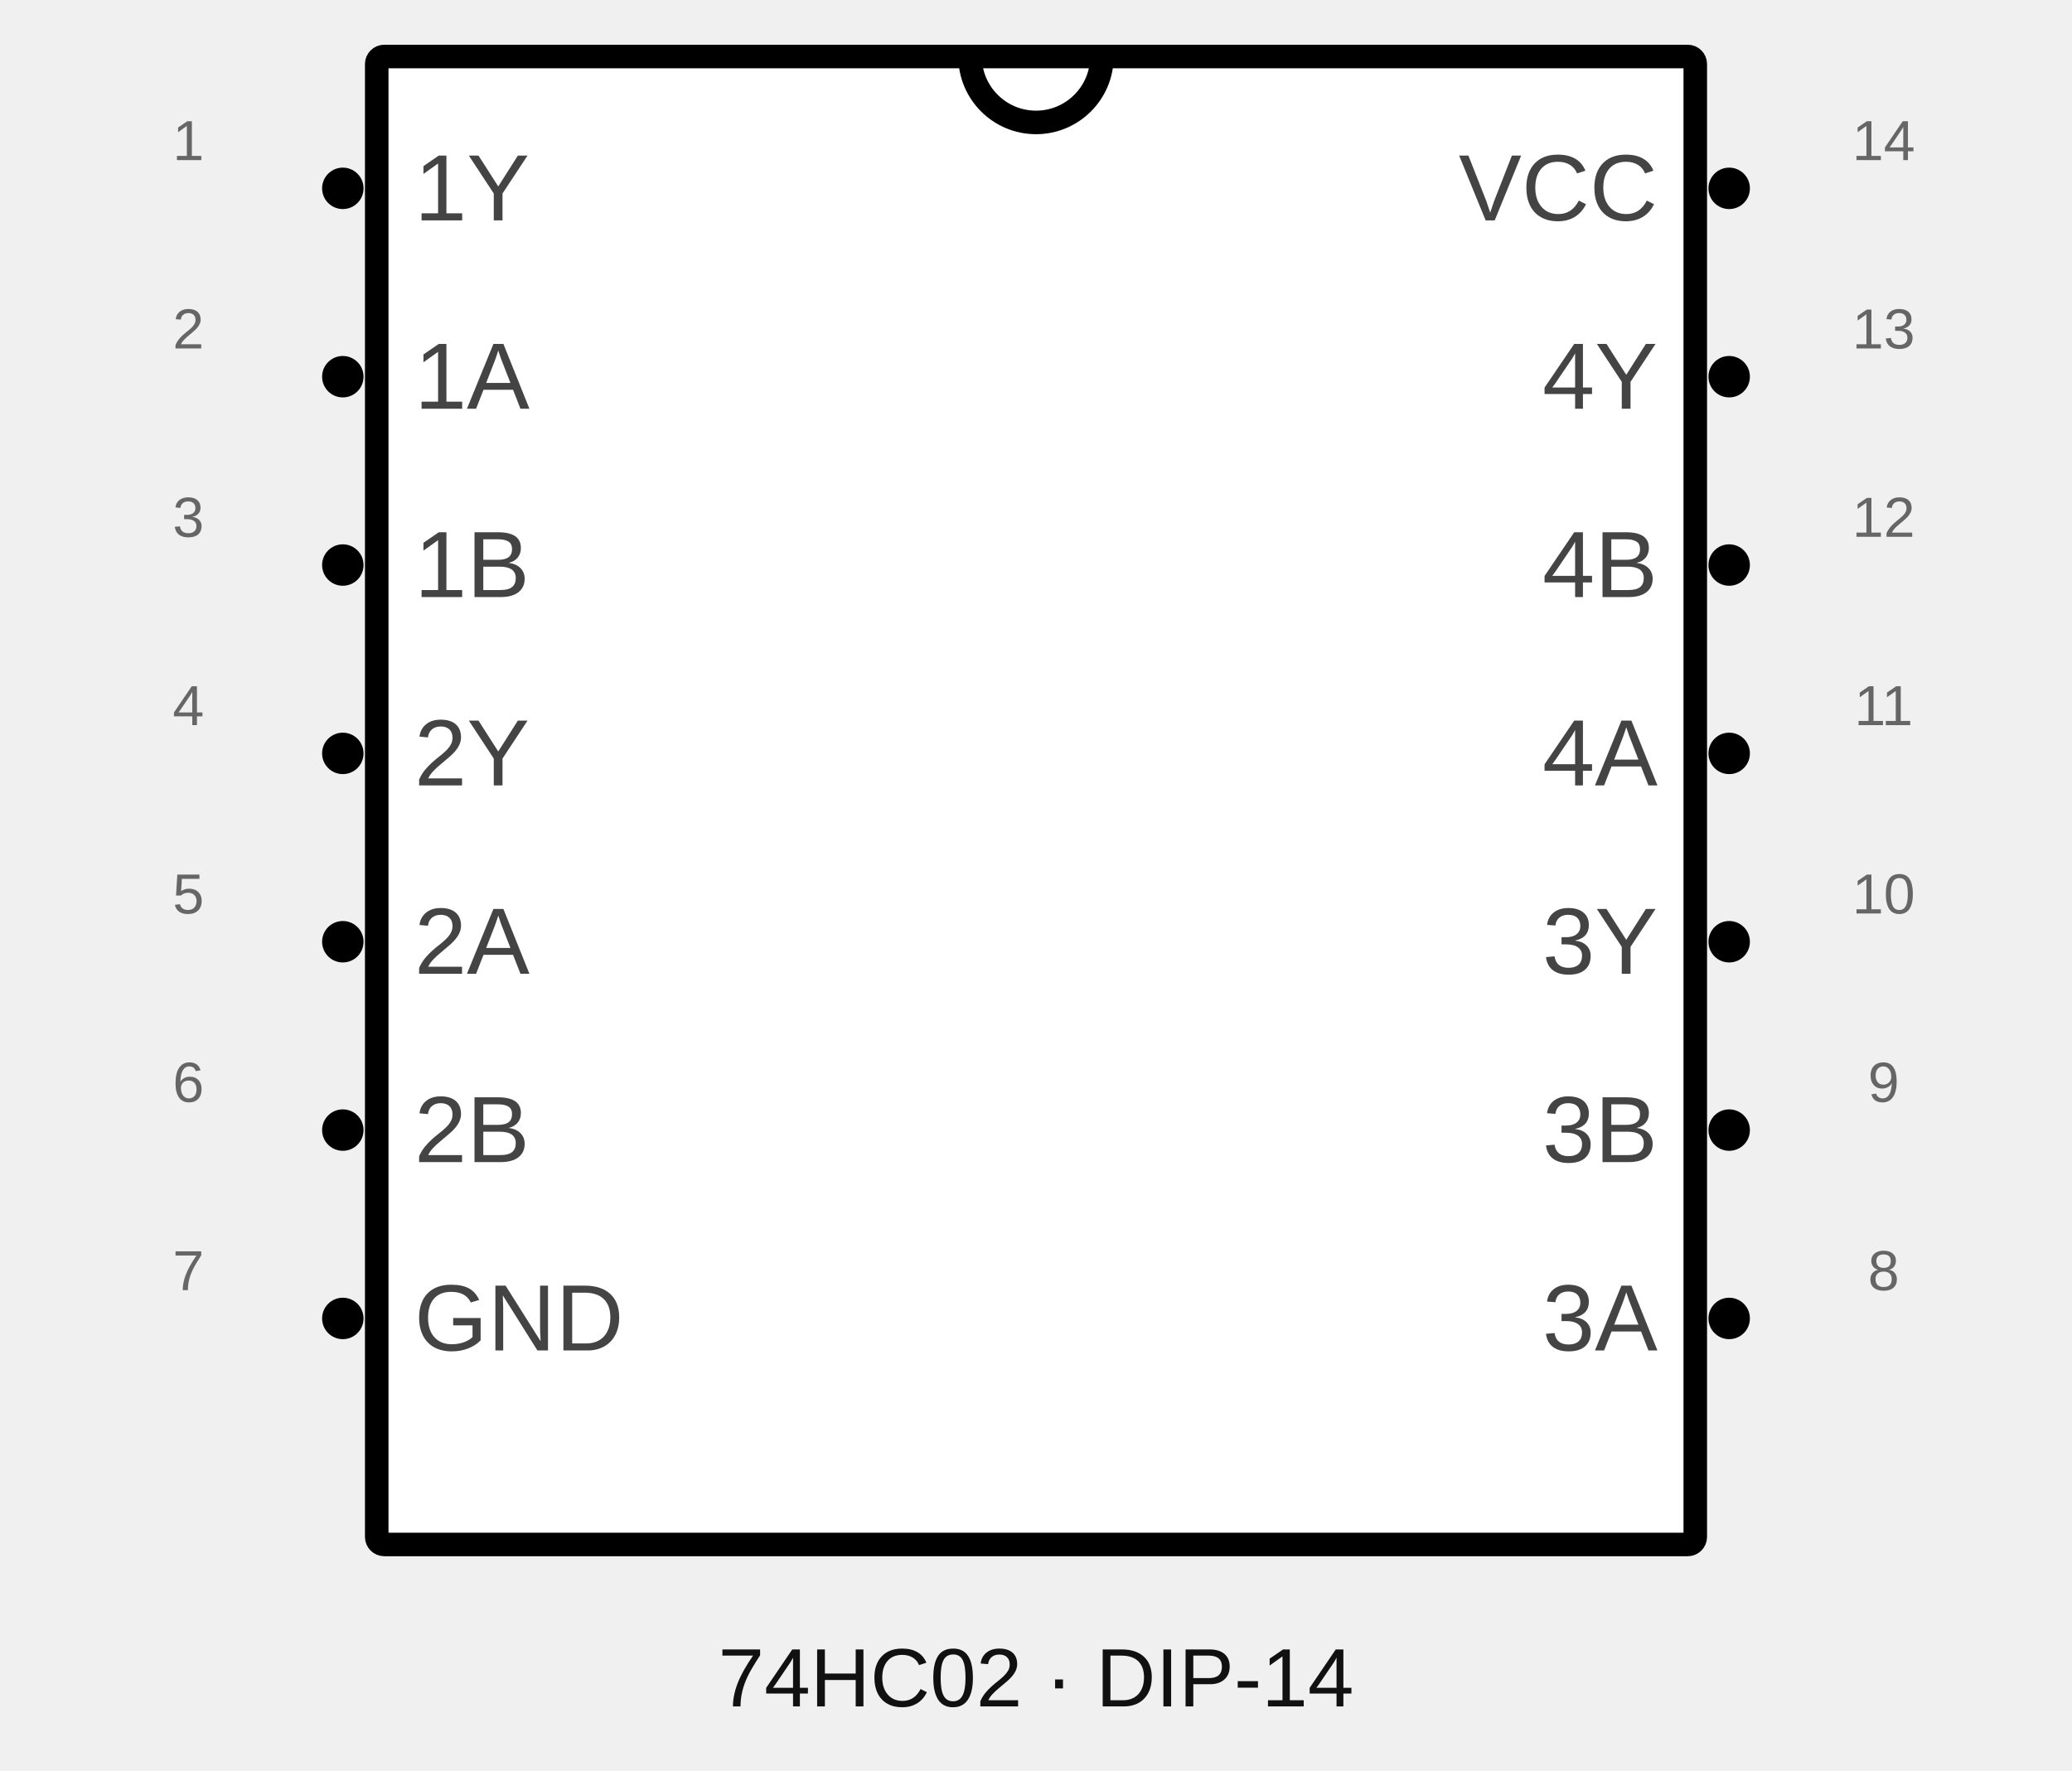
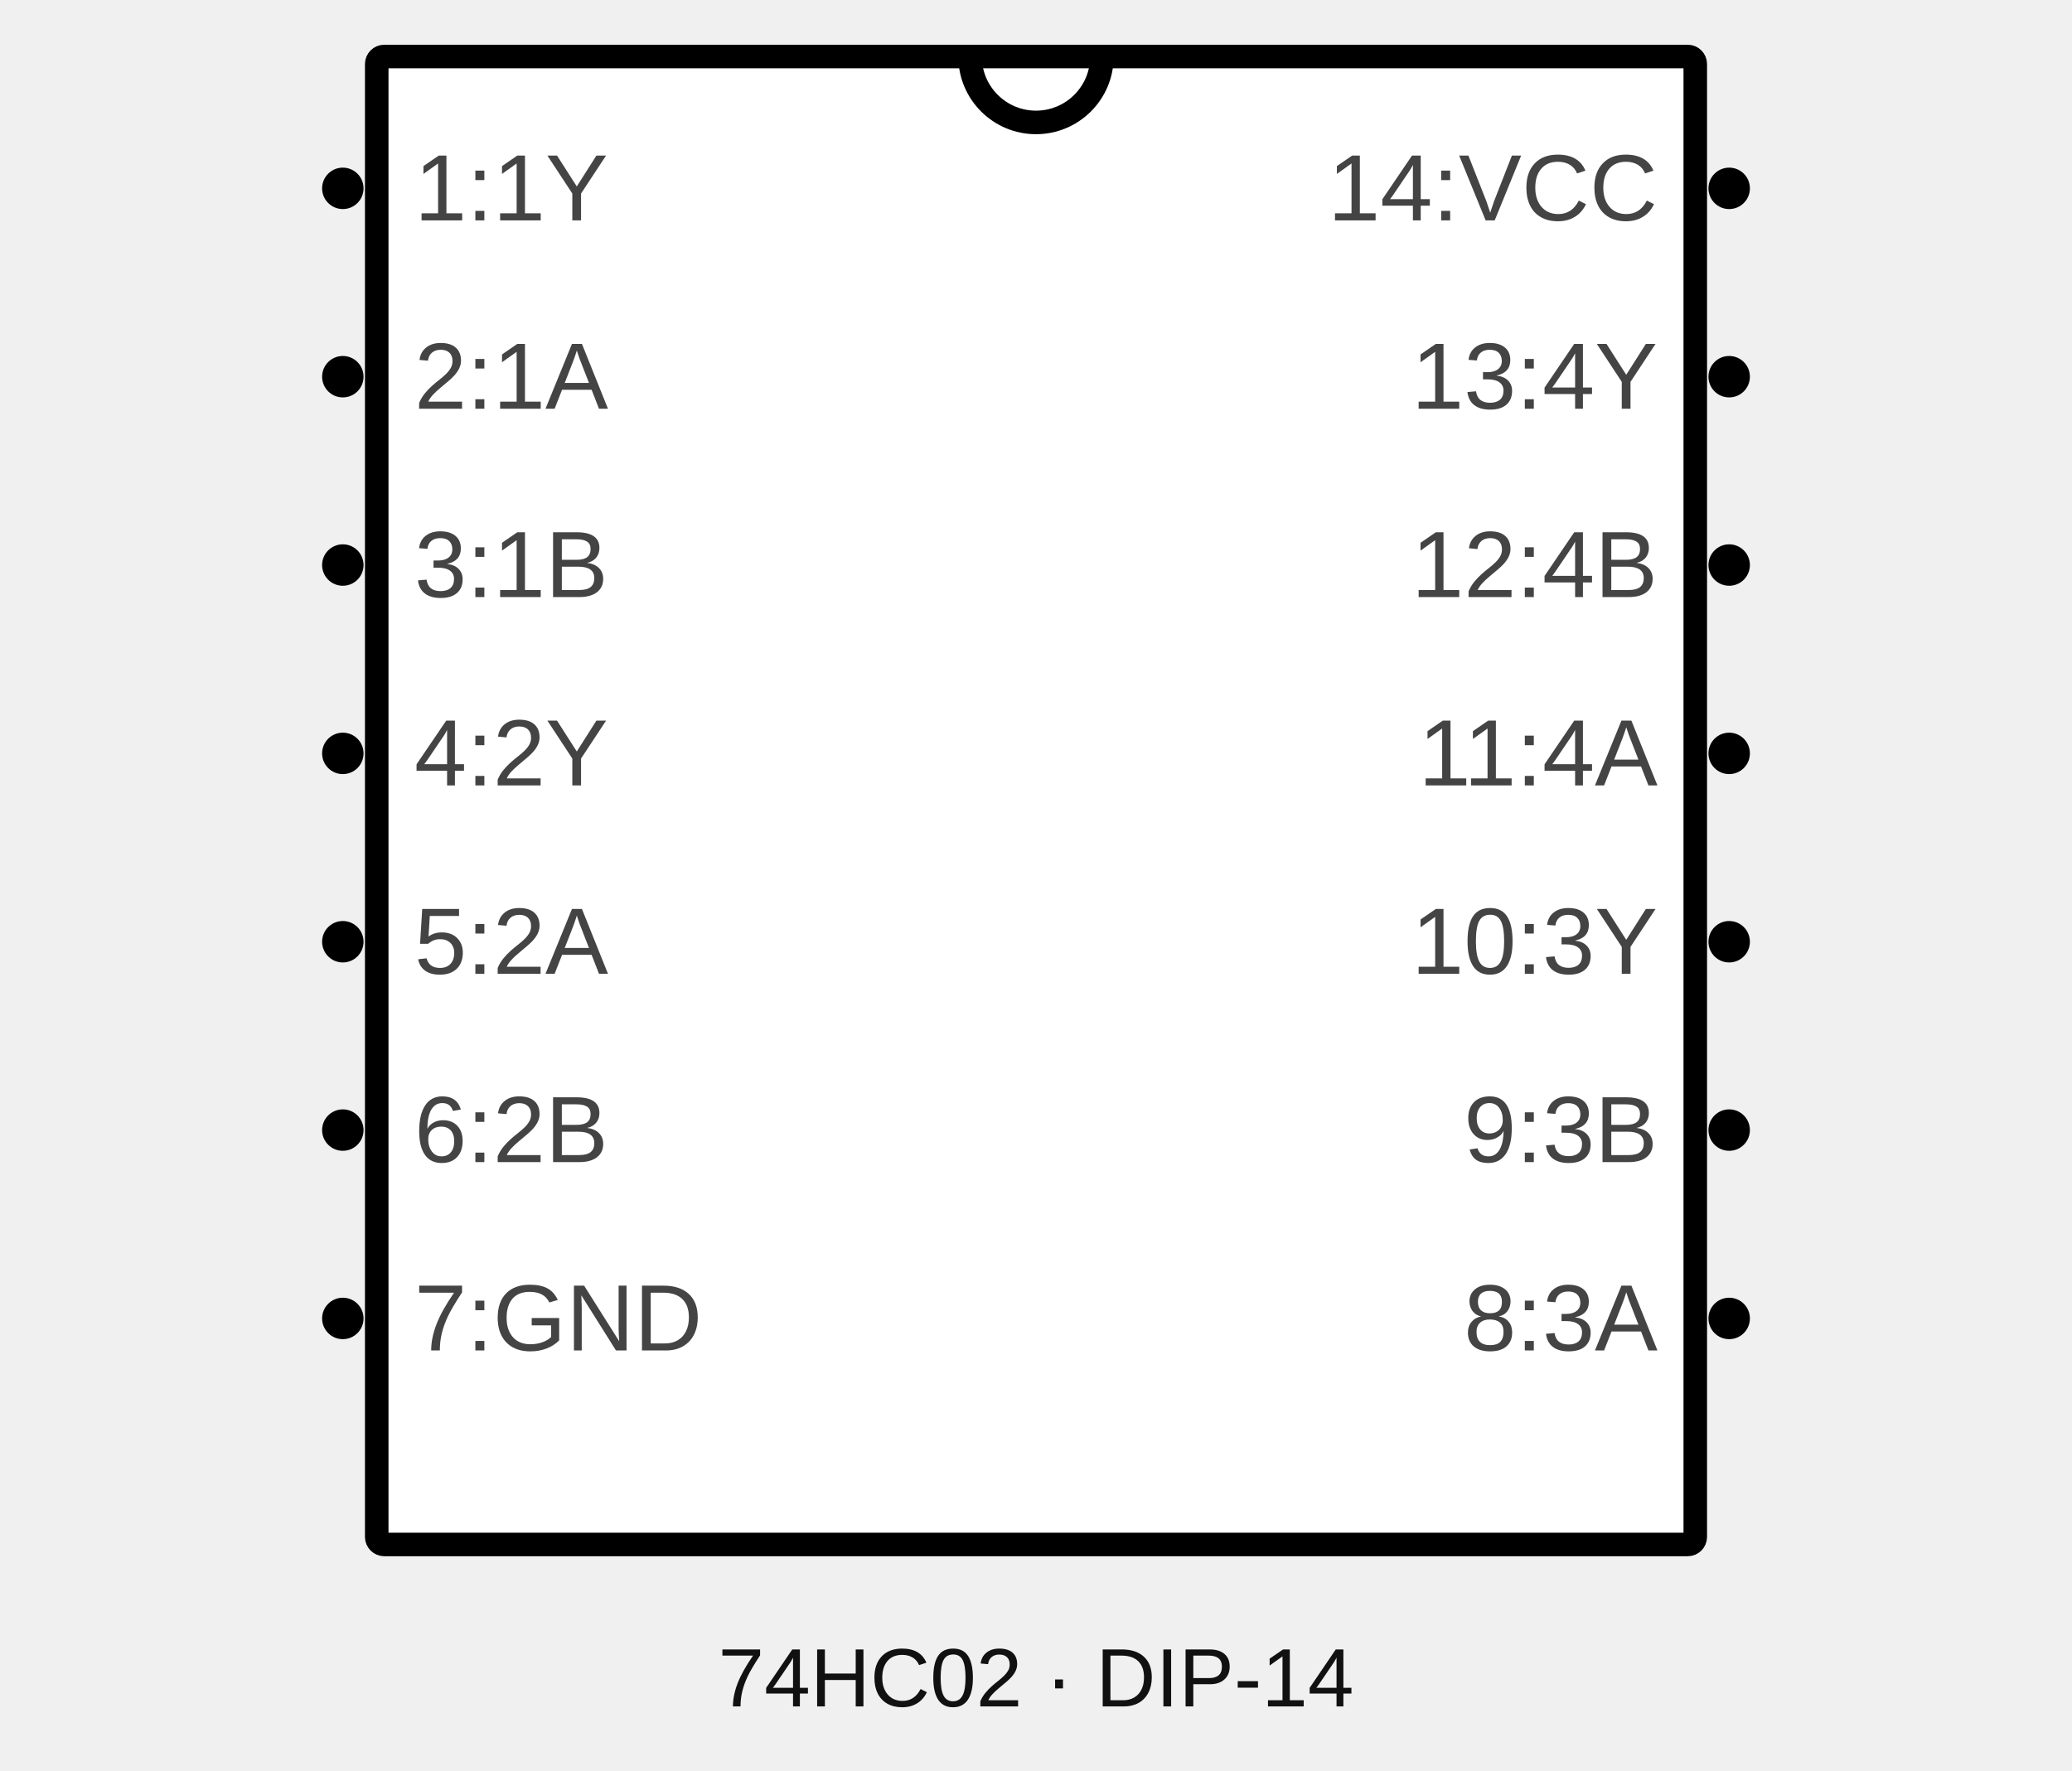
<svg xmlns="http://www.w3.org/2000/svg" viewBox="0 0 1100 940" role="img" aria-labelledby="title desc">
  <style>.body{fill:#fff;stroke:#000;stroke-width:12.5}.lead{stroke:#787878;stroke-width:9.72;stroke-linecap:round}.node{fill:#000}.pin{fill:none;stroke:none}.name{font:50px "Droid Sans",Arial,sans-serif;fill:#444}.number{font:30px "Droid Sans",Arial,sans-serif;fill:#666}.title{font:44px "Droid Sans",Arial,sans-serif;fill:#111}</style>
  <text class="title" x="550" y="906" text-anchor="middle">74HC02 · DIP-14</text>
  <rect class="body" x="200" y="30" width="700" height="790" rx="4" />
  <path d="M515.0 30a35 35 0 0 0 70 0" fill="none" stroke="#000" stroke-width="12.5" />
-   <circle class="node" cx="182" cy="100" r="11" />
+   <circle class="node" id="connector0node" data-pin-number="1" data-pin-name="1Y" data-direction="output" data-component-selector="@1" cx="182" cy="100" r="11" />
  <rect class="pin" id="connector0pin" data-pin-number="1" data-pin-name="1Y" data-direction="output" x="5" y="95" width="195" height="10" />
-   <text class="name" x="220" y="117" text-anchor="start">1Y</text>
-   <text class="number" x="100" y="85" text-anchor="middle">1</text>
-   <circle class="node" cx="182" cy="200" r="11" />
+   <text class="name" x="220" y="117" text-anchor="start">1:1Y</text>
+   <circle class="node" id="connector1node" data-pin-number="2" data-pin-name="1A" data-direction="input" data-component-selector="@2" cx="182" cy="200" r="11" />
  <rect class="pin" id="connector1pin" data-pin-number="2" data-pin-name="1A" data-direction="input" x="5" y="195" width="195" height="10" />
-   <text class="name" x="220" y="217" text-anchor="start">1A</text>
-   <text class="number" x="100" y="185" text-anchor="middle">2</text>
-   <circle class="node" cx="182" cy="300" r="11" />
+   <text class="name" x="220" y="217" text-anchor="start">2:1A</text>
+   <circle class="node" id="connector2node" data-pin-number="3" data-pin-name="1B" data-direction="input" data-component-selector="@3" cx="182" cy="300" r="11" />
  <rect class="pin" id="connector2pin" data-pin-number="3" data-pin-name="1B" data-direction="input" x="5" y="295" width="195" height="10" />
-   <text class="name" x="220" y="317" text-anchor="start">1B</text>
-   <text class="number" x="100" y="285" text-anchor="middle">3</text>
-   <circle class="node" cx="182" cy="400" r="11" />
+   <text class="name" x="220" y="317" text-anchor="start">3:1B</text>
+   <circle class="node" id="connector3node" data-pin-number="4" data-pin-name="2Y" data-direction="output" data-component-selector="@4" cx="182" cy="400" r="11" />
  <rect class="pin" id="connector3pin" data-pin-number="4" data-pin-name="2Y" data-direction="output" x="5" y="395" width="195" height="10" />
-   <text class="name" x="220" y="417" text-anchor="start">2Y</text>
-   <text class="number" x="100" y="385" text-anchor="middle">4</text>
-   <circle class="node" cx="182" cy="500" r="11" />
+   <text class="name" x="220" y="417" text-anchor="start">4:2Y</text>
+   <circle class="node" id="connector4node" data-pin-number="5" data-pin-name="2A" data-direction="input" data-component-selector="@5" cx="182" cy="500" r="11" />
  <rect class="pin" id="connector4pin" data-pin-number="5" data-pin-name="2A" data-direction="input" x="5" y="495" width="195" height="10" />
-   <text class="name" x="220" y="517" text-anchor="start">2A</text>
-   <text class="number" x="100" y="485" text-anchor="middle">5</text>
-   <circle class="node" cx="182" cy="600" r="11" />
+   <text class="name" x="220" y="517" text-anchor="start">5:2A</text>
+   <circle class="node" id="connector5node" data-pin-number="6" data-pin-name="2B" data-direction="input" data-component-selector="@6" cx="182" cy="600" r="11" />
  <rect class="pin" id="connector5pin" data-pin-number="6" data-pin-name="2B" data-direction="input" x="5" y="595" width="195" height="10" />
-   <text class="name" x="220" y="617" text-anchor="start">2B</text>
-   <text class="number" x="100" y="585" text-anchor="middle">6</text>
-   <circle class="node" cx="182" cy="700" r="11" />
+   <text class="name" x="220" y="617" text-anchor="start">6:2B</text>
+   <circle class="node" id="connector6node" data-pin-number="7" data-pin-name="GND" data-direction="power" data-component-selector="@7" cx="182" cy="700" r="11" />
  <rect class="pin" id="connector6pin" data-pin-number="7" data-pin-name="GND" data-direction="power" x="5" y="695" width="195" height="10" />
-   <text class="name" x="220" y="717" text-anchor="start">GND</text>
-   <text class="number" x="100" y="685" text-anchor="middle">7</text>
-   <circle class="node" cx="918" cy="700" r="11" />
+   <text class="name" x="220" y="717" text-anchor="start">7:GND</text>
+   <circle class="node" id="connector7node" data-pin-number="8" data-pin-name="3A" data-direction="input" data-component-selector="@8" cx="918" cy="700" r="11" />
  <rect class="pin" id="connector7pin" data-pin-number="8" data-pin-name="3A" data-direction="input" x="900" y="695" width="195" height="10" />
-   <text class="name" x="880" y="717" text-anchor="end">3A</text>
-   <text class="number" x="1000" y="685" text-anchor="middle">8</text>
-   <circle class="node" cx="918" cy="600" r="11" />
+   <text class="name" x="880" y="717" text-anchor="end">8:3A</text>
+   <circle class="node" id="connector8node" data-pin-number="9" data-pin-name="3B" data-direction="input" data-component-selector="@9" cx="918" cy="600" r="11" />
  <rect class="pin" id="connector8pin" data-pin-number="9" data-pin-name="3B" data-direction="input" x="900" y="595" width="195" height="10" />
-   <text class="name" x="880" y="617" text-anchor="end">3B</text>
-   <text class="number" x="1000" y="585" text-anchor="middle">9</text>
-   <circle class="node" cx="918" cy="500" r="11" />
+   <text class="name" x="880" y="617" text-anchor="end">9:3B</text>
+   <circle class="node" id="connector9node" data-pin-number="10" data-pin-name="3Y" data-direction="output" data-component-selector="@10" cx="918" cy="500" r="11" />
  <rect class="pin" id="connector9pin" data-pin-number="10" data-pin-name="3Y" data-direction="output" x="900" y="495" width="195" height="10" />
-   <text class="name" x="880" y="517" text-anchor="end">3Y</text>
-   <text class="number" x="1000" y="485" text-anchor="middle">10</text>
-   <circle class="node" cx="918" cy="400" r="11" />
+   <text class="name" x="880" y="517" text-anchor="end">10:3Y</text>
+   <circle class="node" id="connector10node" data-pin-number="11" data-pin-name="4A" data-direction="input" data-component-selector="@11" cx="918" cy="400" r="11" />
  <rect class="pin" id="connector10pin" data-pin-number="11" data-pin-name="4A" data-direction="input" x="900" y="395" width="195" height="10" />
-   <text class="name" x="880" y="417" text-anchor="end">4A</text>
-   <text class="number" x="1000" y="385" text-anchor="middle">11</text>
-   <circle class="node" cx="918" cy="300" r="11" />
+   <text class="name" x="880" y="417" text-anchor="end">11:4A</text>
+   <circle class="node" id="connector11node" data-pin-number="12" data-pin-name="4B" data-direction="input" data-component-selector="@12" cx="918" cy="300" r="11" />
  <rect class="pin" id="connector11pin" data-pin-number="12" data-pin-name="4B" data-direction="input" x="900" y="295" width="195" height="10" />
-   <text class="name" x="880" y="317" text-anchor="end">4B</text>
-   <text class="number" x="1000" y="285" text-anchor="middle">12</text>
-   <circle class="node" cx="918" cy="200" r="11" />
+   <text class="name" x="880" y="317" text-anchor="end">12:4B</text>
+   <circle class="node" id="connector12node" data-pin-number="13" data-pin-name="4Y" data-direction="output" data-component-selector="@13" cx="918" cy="200" r="11" />
  <rect class="pin" id="connector12pin" data-pin-number="13" data-pin-name="4Y" data-direction="output" x="900" y="195" width="195" height="10" />
-   <text class="name" x="880" y="217" text-anchor="end">4Y</text>
-   <text class="number" x="1000" y="185" text-anchor="middle">13</text>
-   <circle class="node" cx="918" cy="100" r="11" />
+   <text class="name" x="880" y="217" text-anchor="end">13:4Y</text>
+   <circle class="node" id="connector13node" data-pin-number="14" data-pin-name="VCC" data-direction="power" data-component-selector="@14" cx="918" cy="100" r="11" />
  <rect class="pin" id="connector13pin" data-pin-number="14" data-pin-name="VCC" data-direction="power" x="900" y="95" width="195" height="10" />
-   <text class="name" x="880" y="117" text-anchor="end">VCC</text>
-   <text class="number" x="1000" y="85" text-anchor="middle">14</text>
+   <text class="name" x="880" y="117" text-anchor="end">14:VCC</text>
</svg>
